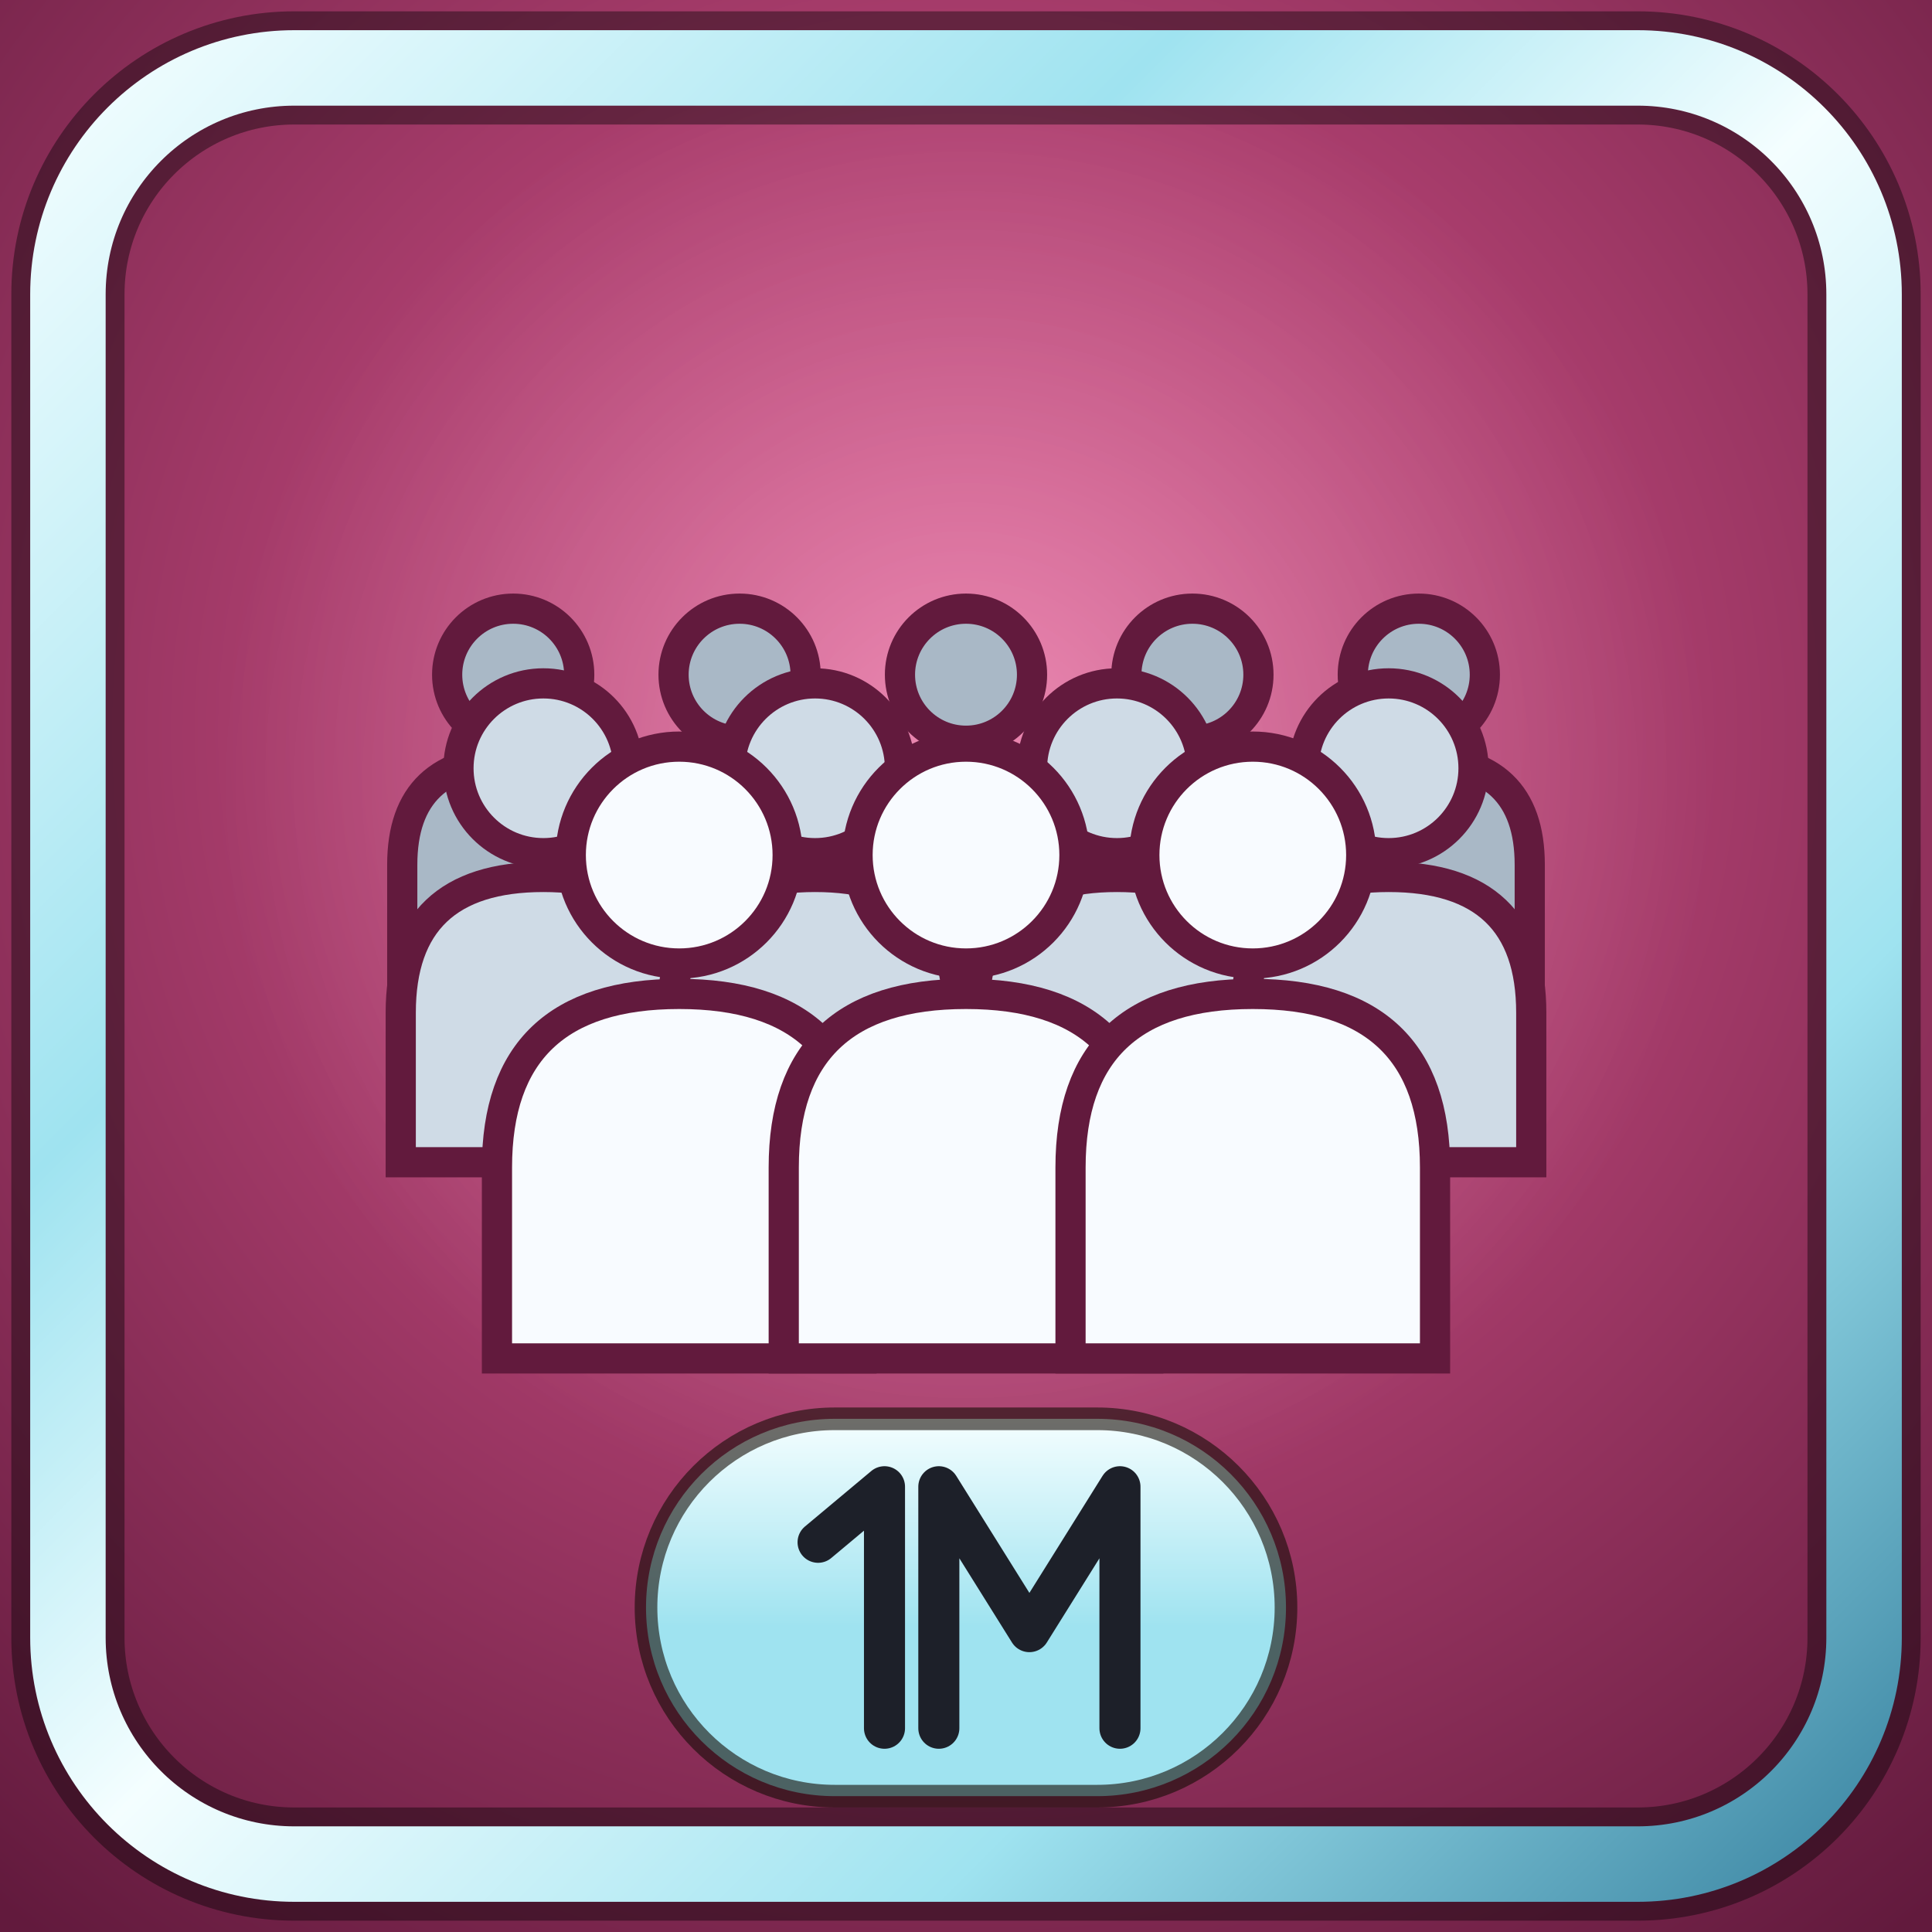
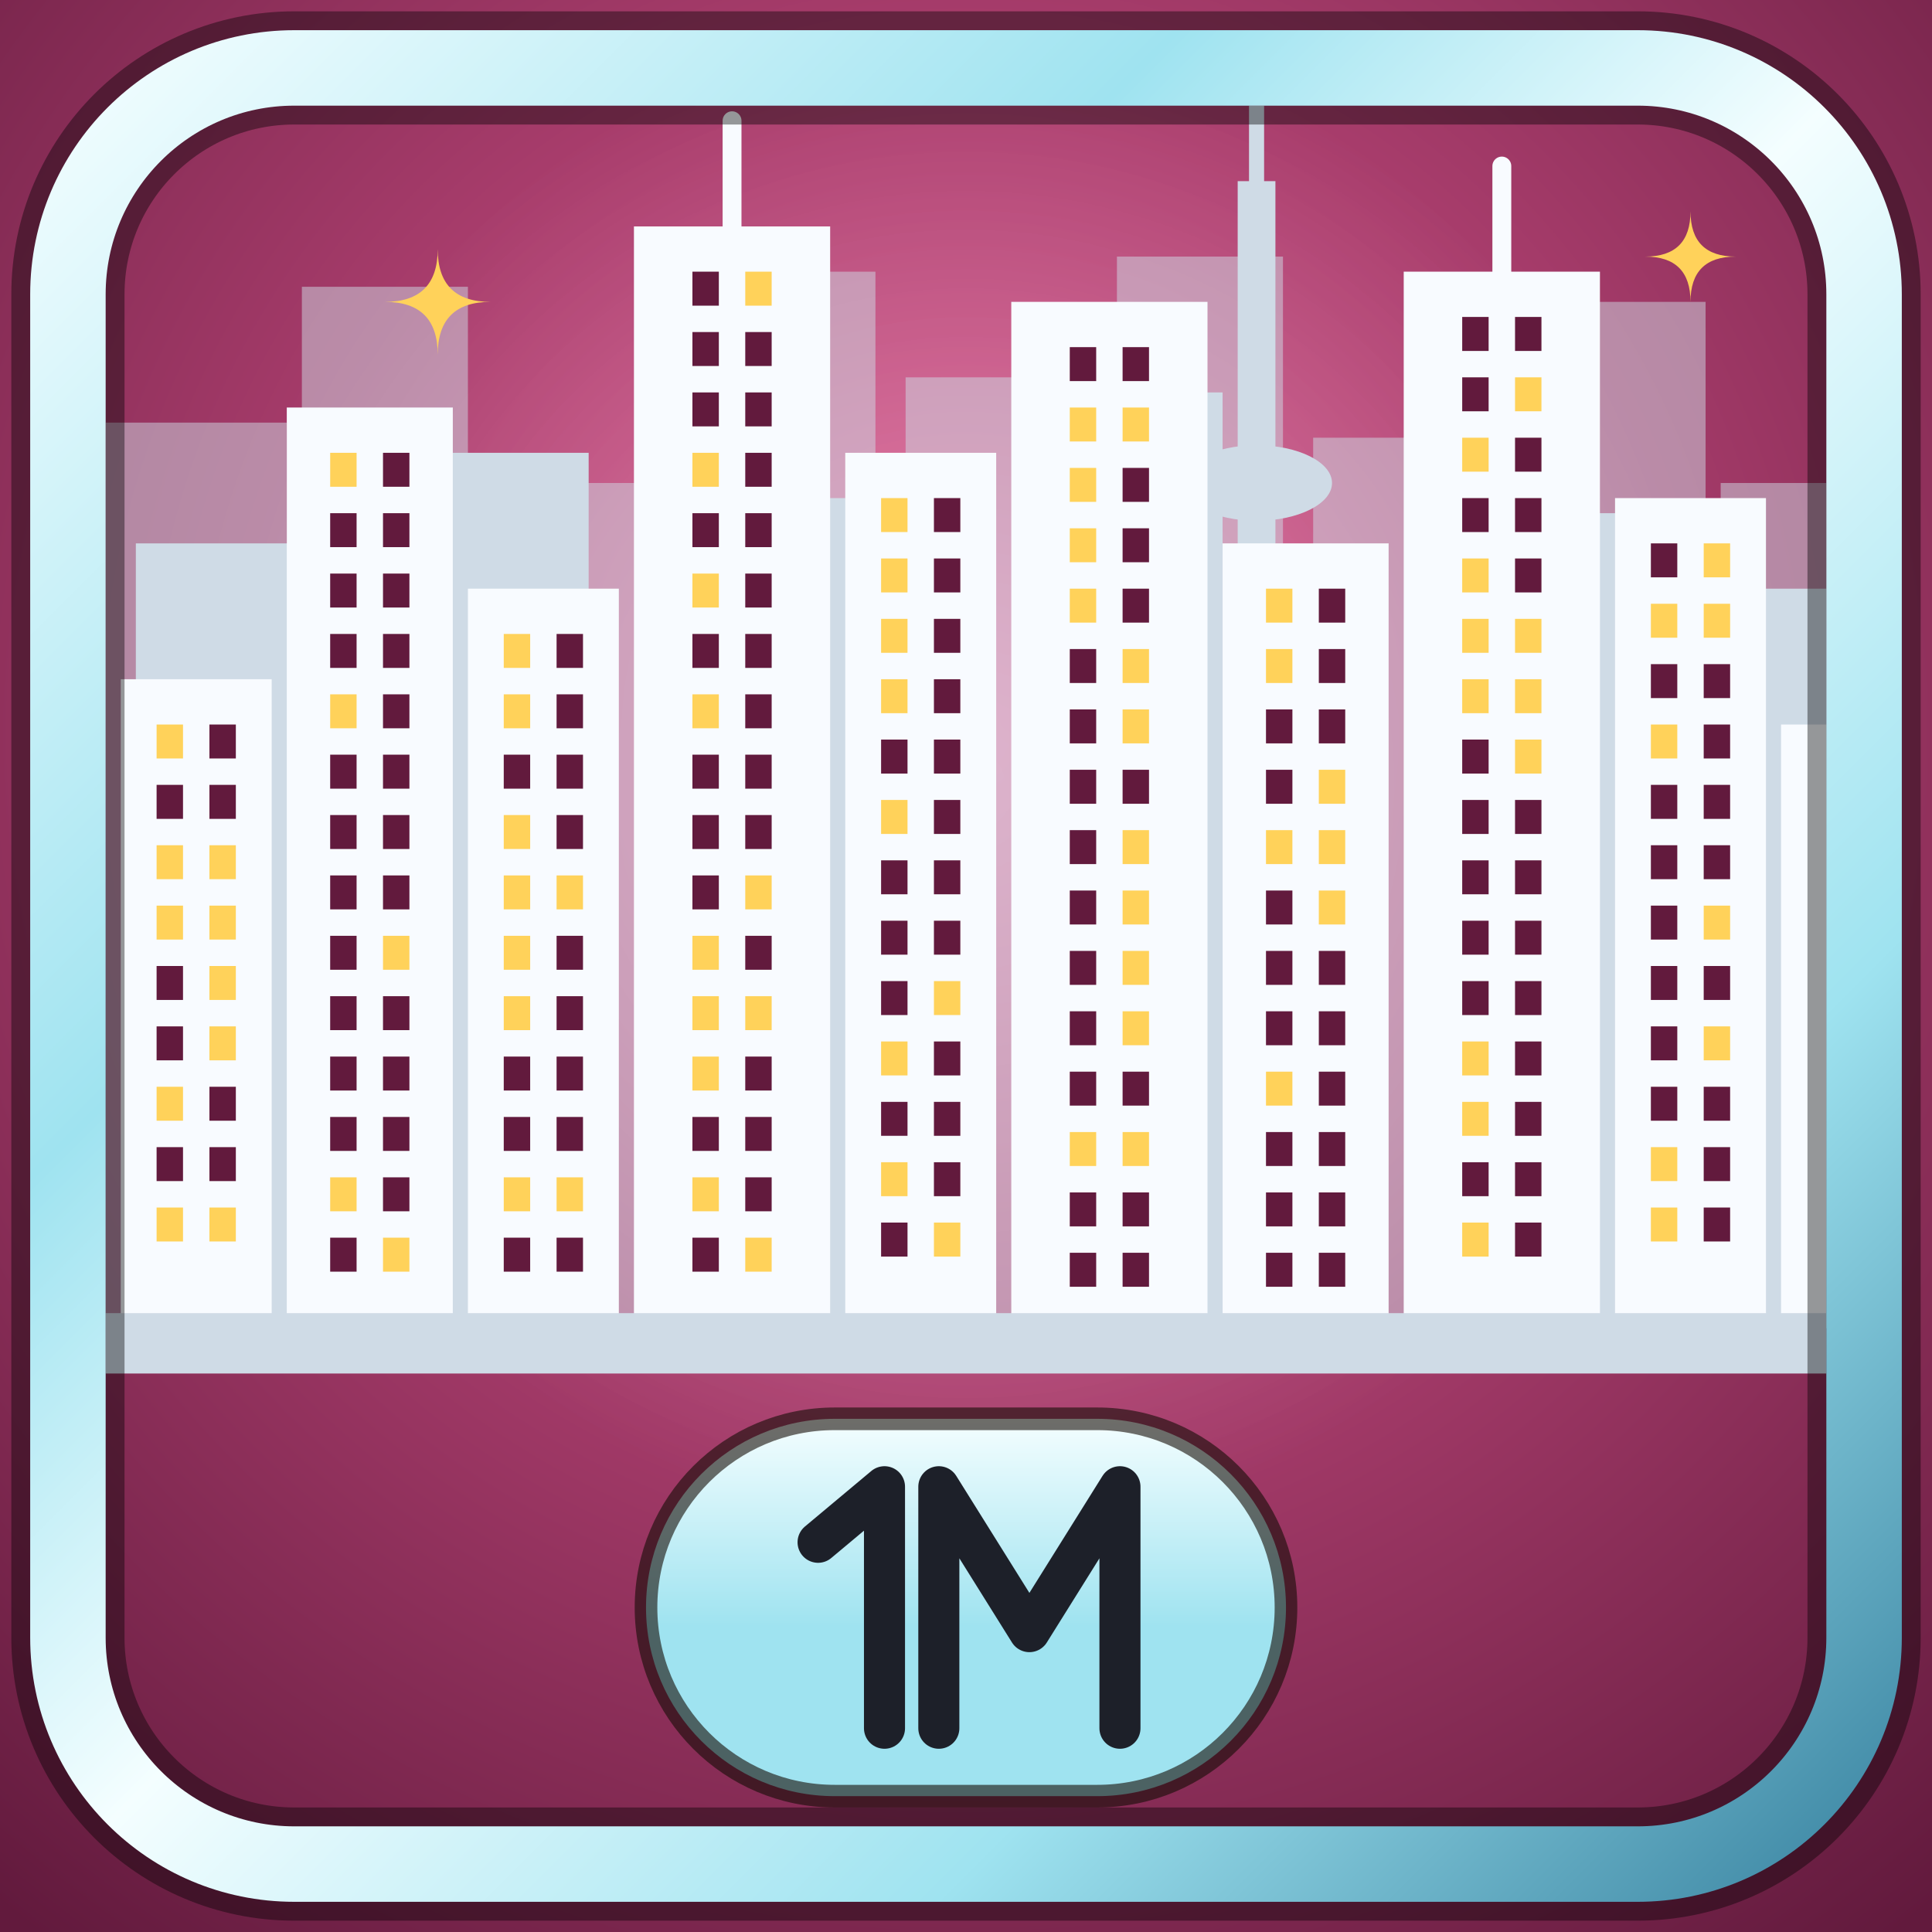
<svg xmlns="http://www.w3.org/2000/svg" viewBox="0 0 256 256" width="256" height="256">
  <defs>
    <radialGradient id="population-1m-bg" cx=".5" cy=".38" r=".78">
      <stop offset="0" stop-color="#e35a93" />
      <stop offset="1" stop-color="#621a3d" />
    </radialGradient>
    <radialGradient id="population-1m-glow">
      <stop offset="0" stop-color="#fff" stop-opacity=".3" />
      <stop offset="1" stop-color="#fff" stop-opacity="0" />
    </radialGradient>
    <linearGradient id="population-1m-metal" x1="0" y1="0" x2="1" y2="1">
      <stop offset="0" stop-color="#f4feff" />
      <stop offset=".3" stop-color="#9fe3f0" />
      <stop offset=".5" stop-color="#f4feff" />
      <stop offset=".75" stop-color="#9fe3f0" />
      <stop offset="1" stop-color="#3c86a3" />
    </linearGradient>
    <linearGradient id="population-1m-badge" x1="0" y1="0" x2="0" y2="1">
      <stop offset="0" stop-color="#f4feff" />
      <stop offset=".55" stop-color="#9fe3f0" />
      <stop offset="1" stop-color="#9fe3f0" />
    </linearGradient>
  </defs>
  <rect x="0" y="0" width="256" height="256" fill="url(#population-1m-bg)" />
  <circle cx="128" cy="104" r="100" fill="url(#population-1m-glow)" />
  <clipPath id="population-1m-inner">
    <rect x="14" y="14" width="228" height="228" rx="25" />
  </clipPath>
  <g clip-path="url(#population-1m-inner)">
    <g transform="translate(48 24)">
-       <path d="M5.3 106L5.3 90.6Q5.3 76.6 20 76.6Q34.7 76.6 34.7 90.6L34.7 106Z" fill="#a9b8c6" stroke="#621a3d" stroke-width="4" />
-       <circle cx="20" cy="65.4" r="8.75" fill="#a9b8c6" stroke="#621a3d" stroke-width="4" />
-       <path d="M35.3 106L35.3 90.6Q35.3 76.6 50 76.6Q64.7 76.6 64.7 90.6L64.7 106Z" fill="#a9b8c6" stroke="#621a3d" stroke-width="4" />
-       <circle cx="50" cy="65.4" r="8.75" fill="#a9b8c6" stroke="#621a3d" stroke-width="4" />
-       <path d="M65.3 106L65.3 90.6Q65.3 76.6 80 76.6Q94.7 76.6 94.7 90.6L94.7 106Z" fill="#a9b8c6" stroke="#621a3d" stroke-width="4" />
-       <circle cx="80" cy="65.4" r="8.75" fill="#a9b8c6" stroke="#621a3d" stroke-width="4" />
-       <path d="M95.3 106L95.3 90.6Q95.3 76.6 110 76.6Q124.7 76.6 124.7 90.6L124.7 106Z" fill="#a9b8c6" stroke="#621a3d" stroke-width="4" />
-       <circle cx="110" cy="65.4" r="8.75" fill="#a9b8c6" stroke="#621a3d" stroke-width="4" />
-       <path d="M125.3 106L125.3 90.6Q125.3 76.6 140 76.6Q154.7 76.6 154.7 90.6L154.7 106Z" fill="#a9b8c6" stroke="#621a3d" stroke-width="4" />
-       <circle cx="140" cy="65.4" r="8.75" fill="#a9b8c6" stroke="#621a3d" stroke-width="4" />
-       <path d="M5.1 130L5.1 110.2Q5.1 92.2 24 92.2Q42.9 92.2 42.9 110.2L42.9 130Z" fill="#cfdbe6" stroke="#621a3d" stroke-width="4" />
-       <circle cx="24" cy="77.8" r="11.25" fill="#cfdbe6" stroke="#621a3d" stroke-width="4" />
-       <path d="M41.1 130L41.1 110.2Q41.1 92.2 60 92.2Q78.9 92.2 78.9 110.2L78.9 130Z" fill="#cfdbe6" stroke="#621a3d" stroke-width="4" />
-       <circle cx="60" cy="77.8" r="11.25" fill="#cfdbe6" stroke="#621a3d" stroke-width="4" />
-       <path d="M81.1 130L81.1 110.2Q81.1 92.2 100 92.2Q118.9 92.2 118.9 110.2L118.9 130Z" fill="#cfdbe6" stroke="#621a3d" stroke-width="4" />
-       <circle cx="100" cy="77.8" r="11.25" fill="#cfdbe6" stroke="#621a3d" stroke-width="4" />
-       <path d="M117.1 130L117.1 110.2Q117.1 92.2 136 92.2Q154.9 92.2 154.9 110.2L154.9 130Z" fill="#cfdbe6" stroke="#621a3d" stroke-width="4" />
-       <circle cx="136" cy="77.8" r="11.25" fill="#cfdbe6" stroke="#621a3d" stroke-width="4" />
-       <path d="M17.85 156L17.85 130.7Q17.85 107.7 42 107.7Q66.15 107.7 66.15 130.7L66.15 156Z" fill="#f8fbff" stroke="#621a3d" stroke-width="4" />
-       <circle cx="42" cy="89.3" r="14.37" fill="#f8fbff" stroke="#621a3d" stroke-width="4" />
-       <path d="M55.85 156L55.85 130.7Q55.85 107.7 80 107.7Q104.15 107.7 104.15 130.7L104.15 156Z" fill="#f8fbff" stroke="#621a3d" stroke-width="4" />
-       <circle cx="80" cy="89.3" r="14.37" fill="#f8fbff" stroke="#621a3d" stroke-width="4" />
-       <path d="M93.85 156L93.85 130.7Q93.85 107.7 118 107.7Q142.15 107.7 142.15 130.7L142.15 156Z" fill="#f8fbff" stroke="#621a3d" stroke-width="4" />
-       <circle cx="118" cy="89.3" r="14.37" fill="#f8fbff" stroke="#621a3d" stroke-width="4" />
+       <rect x="-34" y="32" width="24" height="120" fill="#cfdbe6" opacity=".5" />
+       <rect x="-8" y="14" width="22" height="138" fill="#cfdbe6" opacity=".5" />
+       <rect x="18" y="40" width="26" height="112" fill="#cfdbe6" opacity=".5" />
+       <rect x="46" y="12" width="22" height="140" fill="#cfdbe6" opacity=".5" />
+       <rect x="72" y="26" width="26" height="126" fill="#cfdbe6" opacity=".5" />
+       <rect x="100" y="10" width="22" height="142" fill="#cfdbe6" opacity=".5" />
+       <rect x="126" y="34" width="26" height="118" fill="#cfdbe6" opacity=".5" />
+       <rect x="154" y="16" width="24" height="136" fill="#cfdbe6" opacity=".5" />
+       <rect x="180" y="40" width="18" height="112" fill="#cfdbe6" opacity=".5" />
+       <rect x="116" y="0" width="5" height="152" fill="#cfdbe6" />
+       <ellipse cx="118.5" cy="40" rx="10" ry="5" fill="#cfdbe6" />
+       <path d="M118.5 0V-14" fill="none" stroke="#cfdbe6" stroke-width="2" stroke-linecap="round" stroke-linejoin="round" />
+       <rect x="-30" y="48" width="26" height="104" fill="#cfdbe6" />
+       <rect x="6" y="36" width="24" height="116" fill="#cfdbe6" />
+       <rect x="52" y="42" width="26" height="110" fill="#cfdbe6" />
+       <rect x="90" y="28" width="24" height="124" fill="#cfdbe6" />
+       <rect x="144" y="44" width="28" height="108" fill="#cfdbe6" />
+       <rect x="176" y="54" width="22" height="98" fill="#cfdbe6" />
+       <rect x="-32" y="66" width="20" height="86" fill="#f8fbff" />
+       <rect x="-27.25" y="72" width="3.5" height="4.5" fill="#ffd25a" />
+       <rect x="-20.25" y="72" width="3.5" height="4.5" fill="#621a3d" />
+       <rect x="-27.25" y="80" width="3.5" height="4.5" fill="#621a3d" />
+       <rect x="-20.25" y="80" width="3.5" height="4.5" fill="#621a3d" />
+       <rect x="-27.25" y="88" width="3.5" height="4.5" fill="#ffd25a" />
+       <rect x="-20.25" y="88" width="3.5" height="4.5" fill="#ffd25a" />
+       <rect x="-27.25" y="96" width="3.5" height="4.5" fill="#ffd25a" />
+       <rect x="-20.25" y="96" width="3.5" height="4.5" fill="#ffd25a" />
+       <rect x="-27.25" y="104" width="3.5" height="4.5" fill="#621a3d" />
+       <rect x="-20.25" y="104" width="3.5" height="4.5" fill="#ffd25a" />
+       <rect x="-27.25" y="112" width="3.5" height="4.5" fill="#621a3d" />
+       <rect x="-20.25" y="112" width="3.5" height="4.5" fill="#ffd25a" />
+       <rect x="-27.25" y="120" width="3.5" height="4.5" fill="#ffd25a" />
+       <rect x="-20.25" y="120" width="3.5" height="4.5" fill="#621a3d" />
+       <rect x="-27.25" y="128" width="3.5" height="4.5" fill="#621a3d" />
+       <rect x="-20.25" y="128" width="3.5" height="4.5" fill="#621a3d" />
+       <rect x="-27.25" y="136" width="3.5" height="4.5" fill="#ffd25a" />
+       <rect x="-20.25" y="136" width="3.5" height="4.5" fill="#ffd25a" />
+       <rect x="-10" y="30" width="22" height="122" fill="#f8fbff" />
+       <rect x="-4.25" y="36" width="3.5" height="4.5" fill="#ffd25a" />
+       <rect x="2.75" y="36" width="3.5" height="4.5" fill="#621a3d" />
+       <rect x="-4.25" y="44" width="3.5" height="4.5" fill="#621a3d" />
+       <rect x="2.75" y="44" width="3.5" height="4.5" fill="#621a3d" />
+       <rect x="-4.25" y="52" width="3.5" height="4.5" fill="#621a3d" />
+       <rect x="2.75" y="52" width="3.5" height="4.5" fill="#621a3d" />
+       <rect x="-4.25" y="60" width="3.5" height="4.5" fill="#621a3d" />
+       <rect x="2.75" y="60" width="3.5" height="4.5" fill="#621a3d" />
+       <rect x="-4.25" y="68" width="3.5" height="4.5" fill="#ffd25a" />
+       <rect x="2.75" y="68" width="3.5" height="4.5" fill="#621a3d" />
+       <rect x="-4.25" y="76" width="3.5" height="4.5" fill="#621a3d" />
+       <rect x="2.75" y="76" width="3.5" height="4.5" fill="#621a3d" />
+       <rect x="-4.25" y="84" width="3.5" height="4.5" fill="#621a3d" />
+       <rect x="2.75" y="84" width="3.5" height="4.5" fill="#621a3d" />
+       <rect x="-4.25" y="92" width="3.5" height="4.5" fill="#621a3d" />
+       <rect x="2.75" y="92" width="3.5" height="4.5" fill="#621a3d" />
+       <rect x="-4.25" y="100" width="3.5" height="4.5" fill="#621a3d" />
+       <rect x="2.75" y="100" width="3.5" height="4.5" fill="#ffd25a" />
+       <rect x="-4.25" y="108" width="3.5" height="4.5" fill="#621a3d" />
+       <rect x="2.75" y="108" width="3.5" height="4.5" fill="#621a3d" />
+       <rect x="-4.25" y="116" width="3.5" height="4.5" fill="#621a3d" />
+       <rect x="2.75" y="116" width="3.5" height="4.5" fill="#621a3d" />
+       <rect x="-4.25" y="124" width="3.5" height="4.5" fill="#621a3d" />
+       <rect x="2.75" y="124" width="3.5" height="4.5" fill="#621a3d" />
+       <rect x="-4.25" y="132" width="3.5" height="4.5" fill="#ffd25a" />
+       <rect x="2.75" y="132" width="3.5" height="4.5" fill="#621a3d" />
+       <rect x="-4.25" y="140" width="3.5" height="4.5" fill="#621a3d" />
+       <rect x="2.75" y="140" width="3.5" height="4.5" fill="#ffd25a" />
+       <rect x="14" y="54" width="20" height="98" fill="#f8fbff" />
+       <rect x="18.75" y="60" width="3.5" height="4.5" fill="#ffd25a" />
+       <rect x="25.75" y="60" width="3.5" height="4.5" fill="#621a3d" />
+       <rect x="18.75" y="68" width="3.5" height="4.5" fill="#ffd25a" />
+       <rect x="25.75" y="68" width="3.5" height="4.5" fill="#621a3d" />
+       <rect x="18.75" y="76" width="3.5" height="4.5" fill="#621a3d" />
+       <rect x="25.75" y="76" width="3.5" height="4.5" fill="#621a3d" />
+       <rect x="18.75" y="84" width="3.5" height="4.5" fill="#ffd25a" />
+       <rect x="25.75" y="84" width="3.5" height="4.5" fill="#621a3d" />
+       <rect x="18.75" y="92" width="3.5" height="4.5" fill="#ffd25a" />
+       <rect x="25.75" y="92" width="3.5" height="4.5" fill="#ffd25a" />
+       <rect x="18.75" y="100" width="3.5" height="4.5" fill="#ffd25a" />
+       <rect x="25.75" y="100" width="3.5" height="4.5" fill="#621a3d" />
+       <rect x="18.75" y="108" width="3.5" height="4.5" fill="#ffd25a" />
+       <rect x="25.75" y="108" width="3.5" height="4.5" fill="#621a3d" />
+       <rect x="18.75" y="116" width="3.5" height="4.5" fill="#621a3d" />
+       <rect x="25.75" y="116" width="3.5" height="4.5" fill="#621a3d" />
+       <rect x="18.75" y="124" width="3.5" height="4.5" fill="#621a3d" />
+       <rect x="25.75" y="124" width="3.5" height="4.5" fill="#621a3d" />
+       <rect x="18.75" y="132" width="3.5" height="4.5" fill="#ffd25a" />
+       <rect x="25.75" y="132" width="3.5" height="4.5" fill="#ffd25a" />
+       <rect x="18.75" y="140" width="3.5" height="4.5" fill="#621a3d" />
+       <rect x="25.75" y="140" width="3.5" height="4.5" fill="#621a3d" />
+       <rect x="36" y="6" width="26" height="146" fill="#f8fbff" />
+       <path d="M49 6V-8" fill="none" stroke="#f8fbff" stroke-width="2.5" stroke-linecap="round" stroke-linejoin="round" />
+       <rect x="43.75" y="12" width="3.5" height="4.5" fill="#621a3d" />
+       <rect x="50.75" y="12" width="3.5" height="4.5" fill="#ffd25a" />
+       <rect x="43.75" y="20" width="3.5" height="4.5" fill="#621a3d" />
+       <rect x="50.75" y="20" width="3.5" height="4.5" fill="#621a3d" />
+       <rect x="43.75" y="28" width="3.5" height="4.5" fill="#621a3d" />
+       <rect x="50.75" y="28" width="3.5" height="4.5" fill="#621a3d" />
+       <rect x="43.75" y="36" width="3.5" height="4.5" fill="#ffd25a" />
+       <rect x="50.75" y="36" width="3.5" height="4.5" fill="#621a3d" />
+       <rect x="43.75" y="44" width="3.5" height="4.5" fill="#621a3d" />
+       <rect x="50.75" y="44" width="3.5" height="4.5" fill="#621a3d" />
+       <rect x="43.75" y="52" width="3.5" height="4.5" fill="#ffd25a" />
+       <rect x="50.75" y="52" width="3.5" height="4.5" fill="#621a3d" />
+       <rect x="43.75" y="60" width="3.5" height="4.5" fill="#621a3d" />
+       <rect x="50.75" y="60" width="3.5" height="4.5" fill="#621a3d" />
+       <rect x="43.75" y="68" width="3.5" height="4.5" fill="#ffd25a" />
+       <rect x="50.75" y="68" width="3.5" height="4.5" fill="#621a3d" />
+       <rect x="43.75" y="76" width="3.5" height="4.5" fill="#621a3d" />
+       <rect x="50.75" y="76" width="3.5" height="4.5" fill="#621a3d" />
+       <rect x="43.75" y="84" width="3.5" height="4.5" fill="#621a3d" />
+       <rect x="50.75" y="84" width="3.5" height="4.5" fill="#621a3d" />
+       <rect x="43.75" y="92" width="3.5" height="4.5" fill="#621a3d" />
+       <rect x="50.75" y="92" width="3.5" height="4.5" fill="#ffd25a" />
+       <rect x="43.75" y="100" width="3.5" height="4.5" fill="#ffd25a" />
+       <rect x="50.75" y="100" width="3.5" height="4.5" fill="#621a3d" />
+       <rect x="43.75" y="108" width="3.5" height="4.5" fill="#ffd25a" />
+       <rect x="50.75" y="108" width="3.5" height="4.5" fill="#ffd25a" />
+       <rect x="43.75" y="116" width="3.5" height="4.5" fill="#ffd25a" />
+       <rect x="50.75" y="116" width="3.5" height="4.5" fill="#621a3d" />
+       <rect x="43.75" y="124" width="3.5" height="4.5" fill="#621a3d" />
+       <rect x="50.75" y="124" width="3.5" height="4.5" fill="#621a3d" />
+       <rect x="43.75" y="132" width="3.5" height="4.5" fill="#ffd25a" />
+       <rect x="50.75" y="132" width="3.5" height="4.5" fill="#621a3d" />
+       <rect x="43.75" y="140" width="3.5" height="4.5" fill="#621a3d" />
+       <rect x="50.75" y="140" width="3.5" height="4.5" fill="#ffd25a" />
+       <rect x="64" y="36" width="20" height="116" fill="#f8fbff" />
+       <rect x="68.75" y="42" width="3.5" height="4.5" fill="#ffd25a" />
+       <rect x="75.75" y="42" width="3.5" height="4.5" fill="#621a3d" />
+       <rect x="68.75" y="50" width="3.5" height="4.5" fill="#ffd25a" />
+       <rect x="75.75" y="50" width="3.5" height="4.5" fill="#621a3d" />
+       <rect x="68.75" y="58" width="3.5" height="4.5" fill="#ffd25a" />
+       <rect x="75.75" y="58" width="3.5" height="4.5" fill="#621a3d" />
+       <rect x="68.75" y="66" width="3.5" height="4.5" fill="#ffd25a" />
+       <rect x="75.75" y="66" width="3.5" height="4.5" fill="#621a3d" />
+       <rect x="68.75" y="74" width="3.5" height="4.5" fill="#621a3d" />
+       <rect x="75.75" y="74" width="3.5" height="4.5" fill="#621a3d" />
+       <rect x="68.75" y="82" width="3.5" height="4.5" fill="#ffd25a" />
+       <rect x="75.75" y="82" width="3.5" height="4.5" fill="#621a3d" />
+       <rect x="68.75" y="90" width="3.5" height="4.5" fill="#621a3d" />
+       <rect x="75.75" y="90" width="3.5" height="4.5" fill="#621a3d" />
+       <rect x="68.75" y="98" width="3.5" height="4.5" fill="#621a3d" />
+       <rect x="75.75" y="98" width="3.5" height="4.5" fill="#621a3d" />
+       <rect x="68.75" y="106" width="3.5" height="4.5" fill="#621a3d" />
+       <rect x="75.75" y="106" width="3.5" height="4.5" fill="#ffd25a" />
+       <rect x="68.75" y="114" width="3.5" height="4.5" fill="#ffd25a" />
+       <rect x="75.75" y="114" width="3.5" height="4.5" fill="#621a3d" />
+       <rect x="68.75" y="122" width="3.5" height="4.5" fill="#621a3d" />
+       <rect x="75.75" y="122" width="3.5" height="4.5" fill="#621a3d" />
+       <rect x="68.75" y="130" width="3.5" height="4.5" fill="#ffd25a" />
+       <rect x="75.75" y="130" width="3.5" height="4.5" fill="#621a3d" />
+       <rect x="68.75" y="138" width="3.5" height="4.5" fill="#621a3d" />
+       <rect x="75.75" y="138" width="3.5" height="4.5" fill="#ffd25a" />
+       <rect x="86" y="16" width="26" height="136" fill="#f8fbff" />
+       <rect x="93.75" y="22" width="3.5" height="4.5" fill="#621a3d" />
+       <rect x="100.75" y="22" width="3.5" height="4.5" fill="#621a3d" />
+       <rect x="93.75" y="30" width="3.5" height="4.5" fill="#ffd25a" />
+       <rect x="100.75" y="30" width="3.5" height="4.5" fill="#ffd25a" />
+       <rect x="93.75" y="38" width="3.5" height="4.5" fill="#ffd25a" />
+       <rect x="100.75" y="38" width="3.5" height="4.5" fill="#621a3d" />
+       <rect x="93.75" y="46" width="3.5" height="4.5" fill="#ffd25a" />
+       <rect x="100.75" y="46" width="3.5" height="4.5" fill="#621a3d" />
+       <rect x="93.75" y="54" width="3.5" height="4.5" fill="#ffd25a" />
+       <rect x="100.75" y="54" width="3.5" height="4.5" fill="#621a3d" />
+       <rect x="93.75" y="62" width="3.5" height="4.5" fill="#621a3d" />
+       <rect x="100.75" y="62" width="3.5" height="4.5" fill="#ffd25a" />
+       <rect x="93.75" y="70" width="3.5" height="4.5" fill="#621a3d" />
+       <rect x="100.75" y="70" width="3.5" height="4.5" fill="#ffd25a" />
+       <rect x="93.75" y="78" width="3.5" height="4.5" fill="#621a3d" />
+       <rect x="100.75" y="78" width="3.5" height="4.5" fill="#621a3d" />
+       <rect x="93.75" y="86" width="3.5" height="4.5" fill="#621a3d" />
+       <rect x="100.75" y="86" width="3.5" height="4.5" fill="#ffd25a" />
+       <rect x="93.75" y="94" width="3.5" height="4.5" fill="#621a3d" />
+       <rect x="100.75" y="94" width="3.5" height="4.5" fill="#ffd25a" />
+       <rect x="93.75" y="102" width="3.5" height="4.5" fill="#621a3d" />
+       <rect x="100.75" y="102" width="3.5" height="4.5" fill="#ffd25a" />
+       <rect x="93.75" y="110" width="3.5" height="4.5" fill="#621a3d" />
+       <rect x="100.75" y="110" width="3.5" height="4.5" fill="#ffd25a" />
+       <rect x="93.75" y="118" width="3.5" height="4.5" fill="#621a3d" />
+       <rect x="100.75" y="118" width="3.5" height="4.5" fill="#621a3d" />
+       <rect x="93.75" y="126" width="3.5" height="4.5" fill="#ffd25a" />
+       <rect x="100.75" y="126" width="3.5" height="4.5" fill="#ffd25a" />
+       <rect x="93.75" y="134" width="3.5" height="4.5" fill="#621a3d" />
+       <rect x="100.75" y="134" width="3.5" height="4.5" fill="#621a3d" />
+       <rect x="93.75" y="142" width="3.5" height="4.5" fill="#621a3d" />
+       <rect x="100.75" y="142" width="3.5" height="4.5" fill="#621a3d" />
+       <rect x="114" y="48" width="22" height="104" fill="#f8fbff" />
+       <rect x="119.75" y="54" width="3.5" height="4.5" fill="#ffd25a" />
+       <rect x="126.75" y="54" width="3.5" height="4.5" fill="#621a3d" />
+       <rect x="119.75" y="62" width="3.5" height="4.5" fill="#ffd25a" />
+       <rect x="126.75" y="62" width="3.5" height="4.5" fill="#621a3d" />
+       <rect x="119.75" y="70" width="3.5" height="4.5" fill="#621a3d" />
+       <rect x="126.75" y="70" width="3.5" height="4.5" fill="#621a3d" />
+       <rect x="119.75" y="78" width="3.5" height="4.5" fill="#621a3d" />
+       <rect x="126.75" y="78" width="3.5" height="4.5" fill="#ffd25a" />
+       <rect x="119.75" y="86" width="3.5" height="4.5" fill="#ffd25a" />
+       <rect x="126.75" y="86" width="3.5" height="4.5" fill="#ffd25a" />
+       <rect x="119.75" y="94" width="3.5" height="4.5" fill="#621a3d" />
+       <rect x="126.75" y="94" width="3.5" height="4.5" fill="#ffd25a" />
+       <rect x="119.75" y="102" width="3.5" height="4.5" fill="#621a3d" />
+       <rect x="126.75" y="102" width="3.5" height="4.5" fill="#621a3d" />
+       <rect x="119.75" y="110" width="3.5" height="4.5" fill="#621a3d" />
+       <rect x="126.75" y="110" width="3.5" height="4.5" fill="#621a3d" />
+       <rect x="119.75" y="118" width="3.5" height="4.5" fill="#ffd25a" />
+       <rect x="126.75" y="118" width="3.5" height="4.5" fill="#621a3d" />
+       <rect x="119.75" y="126" width="3.5" height="4.5" fill="#621a3d" />
+       <rect x="126.75" y="126" width="3.5" height="4.5" fill="#621a3d" />
+       <rect x="119.75" y="134" width="3.5" height="4.5" fill="#621a3d" />
+       <rect x="126.75" y="134" width="3.5" height="4.5" fill="#621a3d" />
+       <rect x="119.75" y="142" width="3.5" height="4.5" fill="#621a3d" />
+       <rect x="126.75" y="142" width="3.5" height="4.5" fill="#621a3d" />
+       <rect x="138" y="12" width="26" height="140" fill="#f8fbff" />
+       <path d="M151 12V-2" fill="none" stroke="#f8fbff" stroke-width="2.5" stroke-linecap="round" stroke-linejoin="round" />
+       <rect x="145.75" y="18" width="3.5" height="4.5" fill="#621a3d" />
+       <rect x="152.75" y="18" width="3.5" height="4.5" fill="#621a3d" />
+       <rect x="145.75" y="26" width="3.5" height="4.5" fill="#621a3d" />
+       <rect x="152.75" y="26" width="3.5" height="4.5" fill="#ffd25a" />
+       <rect x="145.75" y="34" width="3.5" height="4.5" fill="#ffd25a" />
+       <rect x="152.75" y="34" width="3.5" height="4.5" fill="#621a3d" />
+       <rect x="145.75" y="42" width="3.5" height="4.5" fill="#621a3d" />
+       <rect x="152.75" y="42" width="3.5" height="4.5" fill="#621a3d" />
+       <rect x="145.75" y="50" width="3.5" height="4.5" fill="#ffd25a" />
+       <rect x="152.75" y="50" width="3.5" height="4.5" fill="#621a3d" />
+       <rect x="145.75" y="58" width="3.5" height="4.5" fill="#ffd25a" />
+       <rect x="152.75" y="58" width="3.5" height="4.5" fill="#ffd25a" />
+       <rect x="145.75" y="66" width="3.5" height="4.5" fill="#ffd25a" />
+       <rect x="152.75" y="66" width="3.5" height="4.5" fill="#ffd25a" />
+       <rect x="145.75" y="74" width="3.5" height="4.5" fill="#621a3d" />
+       <rect x="152.75" y="74" width="3.5" height="4.5" fill="#ffd25a" />
+       <rect x="145.75" y="82" width="3.5" height="4.5" fill="#621a3d" />
+       <rect x="152.75" y="82" width="3.5" height="4.5" fill="#621a3d" />
+       <rect x="145.75" y="90" width="3.5" height="4.5" fill="#621a3d" />
+       <rect x="152.75" y="90" width="3.5" height="4.5" fill="#621a3d" />
+       <rect x="145.75" y="98" width="3.5" height="4.5" fill="#621a3d" />
+       <rect x="152.75" y="98" width="3.5" height="4.5" fill="#621a3d" />
+       <rect x="145.75" y="106" width="3.5" height="4.5" fill="#621a3d" />
+       <rect x="152.75" y="106" width="3.5" height="4.5" fill="#621a3d" />
+       <rect x="145.75" y="114" width="3.5" height="4.5" fill="#ffd25a" />
+       <rect x="152.75" y="114" width="3.5" height="4.5" fill="#621a3d" />
+       <rect x="145.75" y="122" width="3.5" height="4.5" fill="#ffd25a" />
+       <rect x="152.75" y="122" width="3.5" height="4.5" fill="#621a3d" />
+       <rect x="145.75" y="130" width="3.5" height="4.5" fill="#621a3d" />
+       <rect x="152.75" y="130" width="3.5" height="4.5" fill="#621a3d" />
+       <rect x="145.75" y="138" width="3.5" height="4.5" fill="#ffd25a" />
+       <rect x="152.75" y="138" width="3.5" height="4.5" fill="#621a3d" />
+       <rect x="166" y="42" width="20" height="110" fill="#f8fbff" />
+       <rect x="170.75" y="48" width="3.5" height="4.5" fill="#621a3d" />
+       <rect x="177.75" y="48" width="3.5" height="4.5" fill="#ffd25a" />
+       <rect x="170.75" y="56" width="3.5" height="4.5" fill="#ffd25a" />
+       <rect x="177.75" y="56" width="3.5" height="4.5" fill="#ffd25a" />
+       <rect x="170.75" y="64" width="3.5" height="4.5" fill="#621a3d" />
+       <rect x="177.75" y="64" width="3.5" height="4.5" fill="#621a3d" />
+       <rect x="170.75" y="72" width="3.5" height="4.5" fill="#ffd25a" />
+       <rect x="177.75" y="72" width="3.5" height="4.5" fill="#621a3d" />
+       <rect x="170.75" y="80" width="3.5" height="4.5" fill="#621a3d" />
+       <rect x="177.75" y="80" width="3.5" height="4.5" fill="#621a3d" />
+       <rect x="170.75" y="88" width="3.5" height="4.5" fill="#621a3d" />
+       <rect x="177.75" y="88" width="3.5" height="4.5" fill="#621a3d" />
+       <rect x="170.75" y="96" width="3.5" height="4.5" fill="#621a3d" />
+       <rect x="177.75" y="96" width="3.5" height="4.5" fill="#ffd25a" />
+       <rect x="170.75" y="104" width="3.5" height="4.5" fill="#621a3d" />
+       <rect x="177.75" y="104" width="3.5" height="4.5" fill="#621a3d" />
+       <rect x="170.75" y="112" width="3.5" height="4.5" fill="#621a3d" />
+       <rect x="177.75" y="112" width="3.5" height="4.5" fill="#ffd25a" />
+       <rect x="170.75" y="120" width="3.5" height="4.5" fill="#621a3d" />
+       <rect x="177.75" y="120" width="3.5" height="4.5" fill="#621a3d" />
+       <rect x="170.75" y="128" width="3.5" height="4.5" fill="#ffd25a" />
+       <rect x="177.75" y="128" width="3.5" height="4.5" fill="#621a3d" />
+       <rect x="170.75" y="136" width="3.5" height="4.5" fill="#ffd25a" />
+       <rect x="177.75" y="136" width="3.5" height="4.5" fill="#621a3d" />
+       <rect x="188" y="72" width="18" height="80" fill="#f8fbff" />
+       <rect x="195.25" y="78" width="3.5" height="4.5" fill="#ffd25a" />
+       <rect x="195.25" y="86" width="3.5" height="4.5" fill="#ffd25a" />
+       <rect x="195.25" y="94" width="3.5" height="4.5" fill="#621a3d" />
+       <rect x="195.25" y="102" width="3.5" height="4.5" fill="#621a3d" />
+       <rect x="195.25" y="110" width="3.5" height="4.5" fill="#621a3d" />
+       <rect x="195.25" y="118" width="3.5" height="4.5" fill="#621a3d" />
+       <rect x="195.25" y="126" width="3.5" height="4.5" fill="#621a3d" />
+       <rect x="195.25" y="134" width="3.5" height="4.5" fill="#621a3d" />
+       <rect x="195.25" y="142" width="3.5" height="4.5" fill="#ffd25a" />
+       <path d="M10 9Q10 16 17 16Q10 16 10 23Q10 16 3 16Q10 16 10 9Z" fill="#ffd25a" />
+       <path d="M176 4Q176 10 182 10Q176 10 176 16Q176 10 170 10Q176 10 176 4Z" fill="#ffd25a" />
+       <rect x="-40" y="150" width="240" height="8" fill="#cfdbe6" />
    </g>
  </g>
  <rect x="9" y="9" width="238" height="238" rx="30" fill="none" stroke="#000" stroke-opacity=".4" stroke-width="15" />
  <rect x="9" y="9" width="238" height="238" rx="30" fill="none" stroke="url(#population-1m-metal)" stroke-width="10" />
  <rect x="85.6" y="188" width="84.8" height="50" rx="25" fill="url(#population-1m-badge)" stroke="#140d06" stroke-opacity=".6" stroke-width="3" />
  <g transform="translate(0 197) scale(1.6)" fill="none" stroke="#1d2029" stroke-width="3.4" stroke-linecap="round" stroke-linejoin="round">
    <path transform="translate(67.25 0)" d="M0.5 4.6L6 0V20" />
    <path transform="translate(77.75 0)" d="M0 20V0L7.5 12L15 0V20" />
  </g>
</svg>
